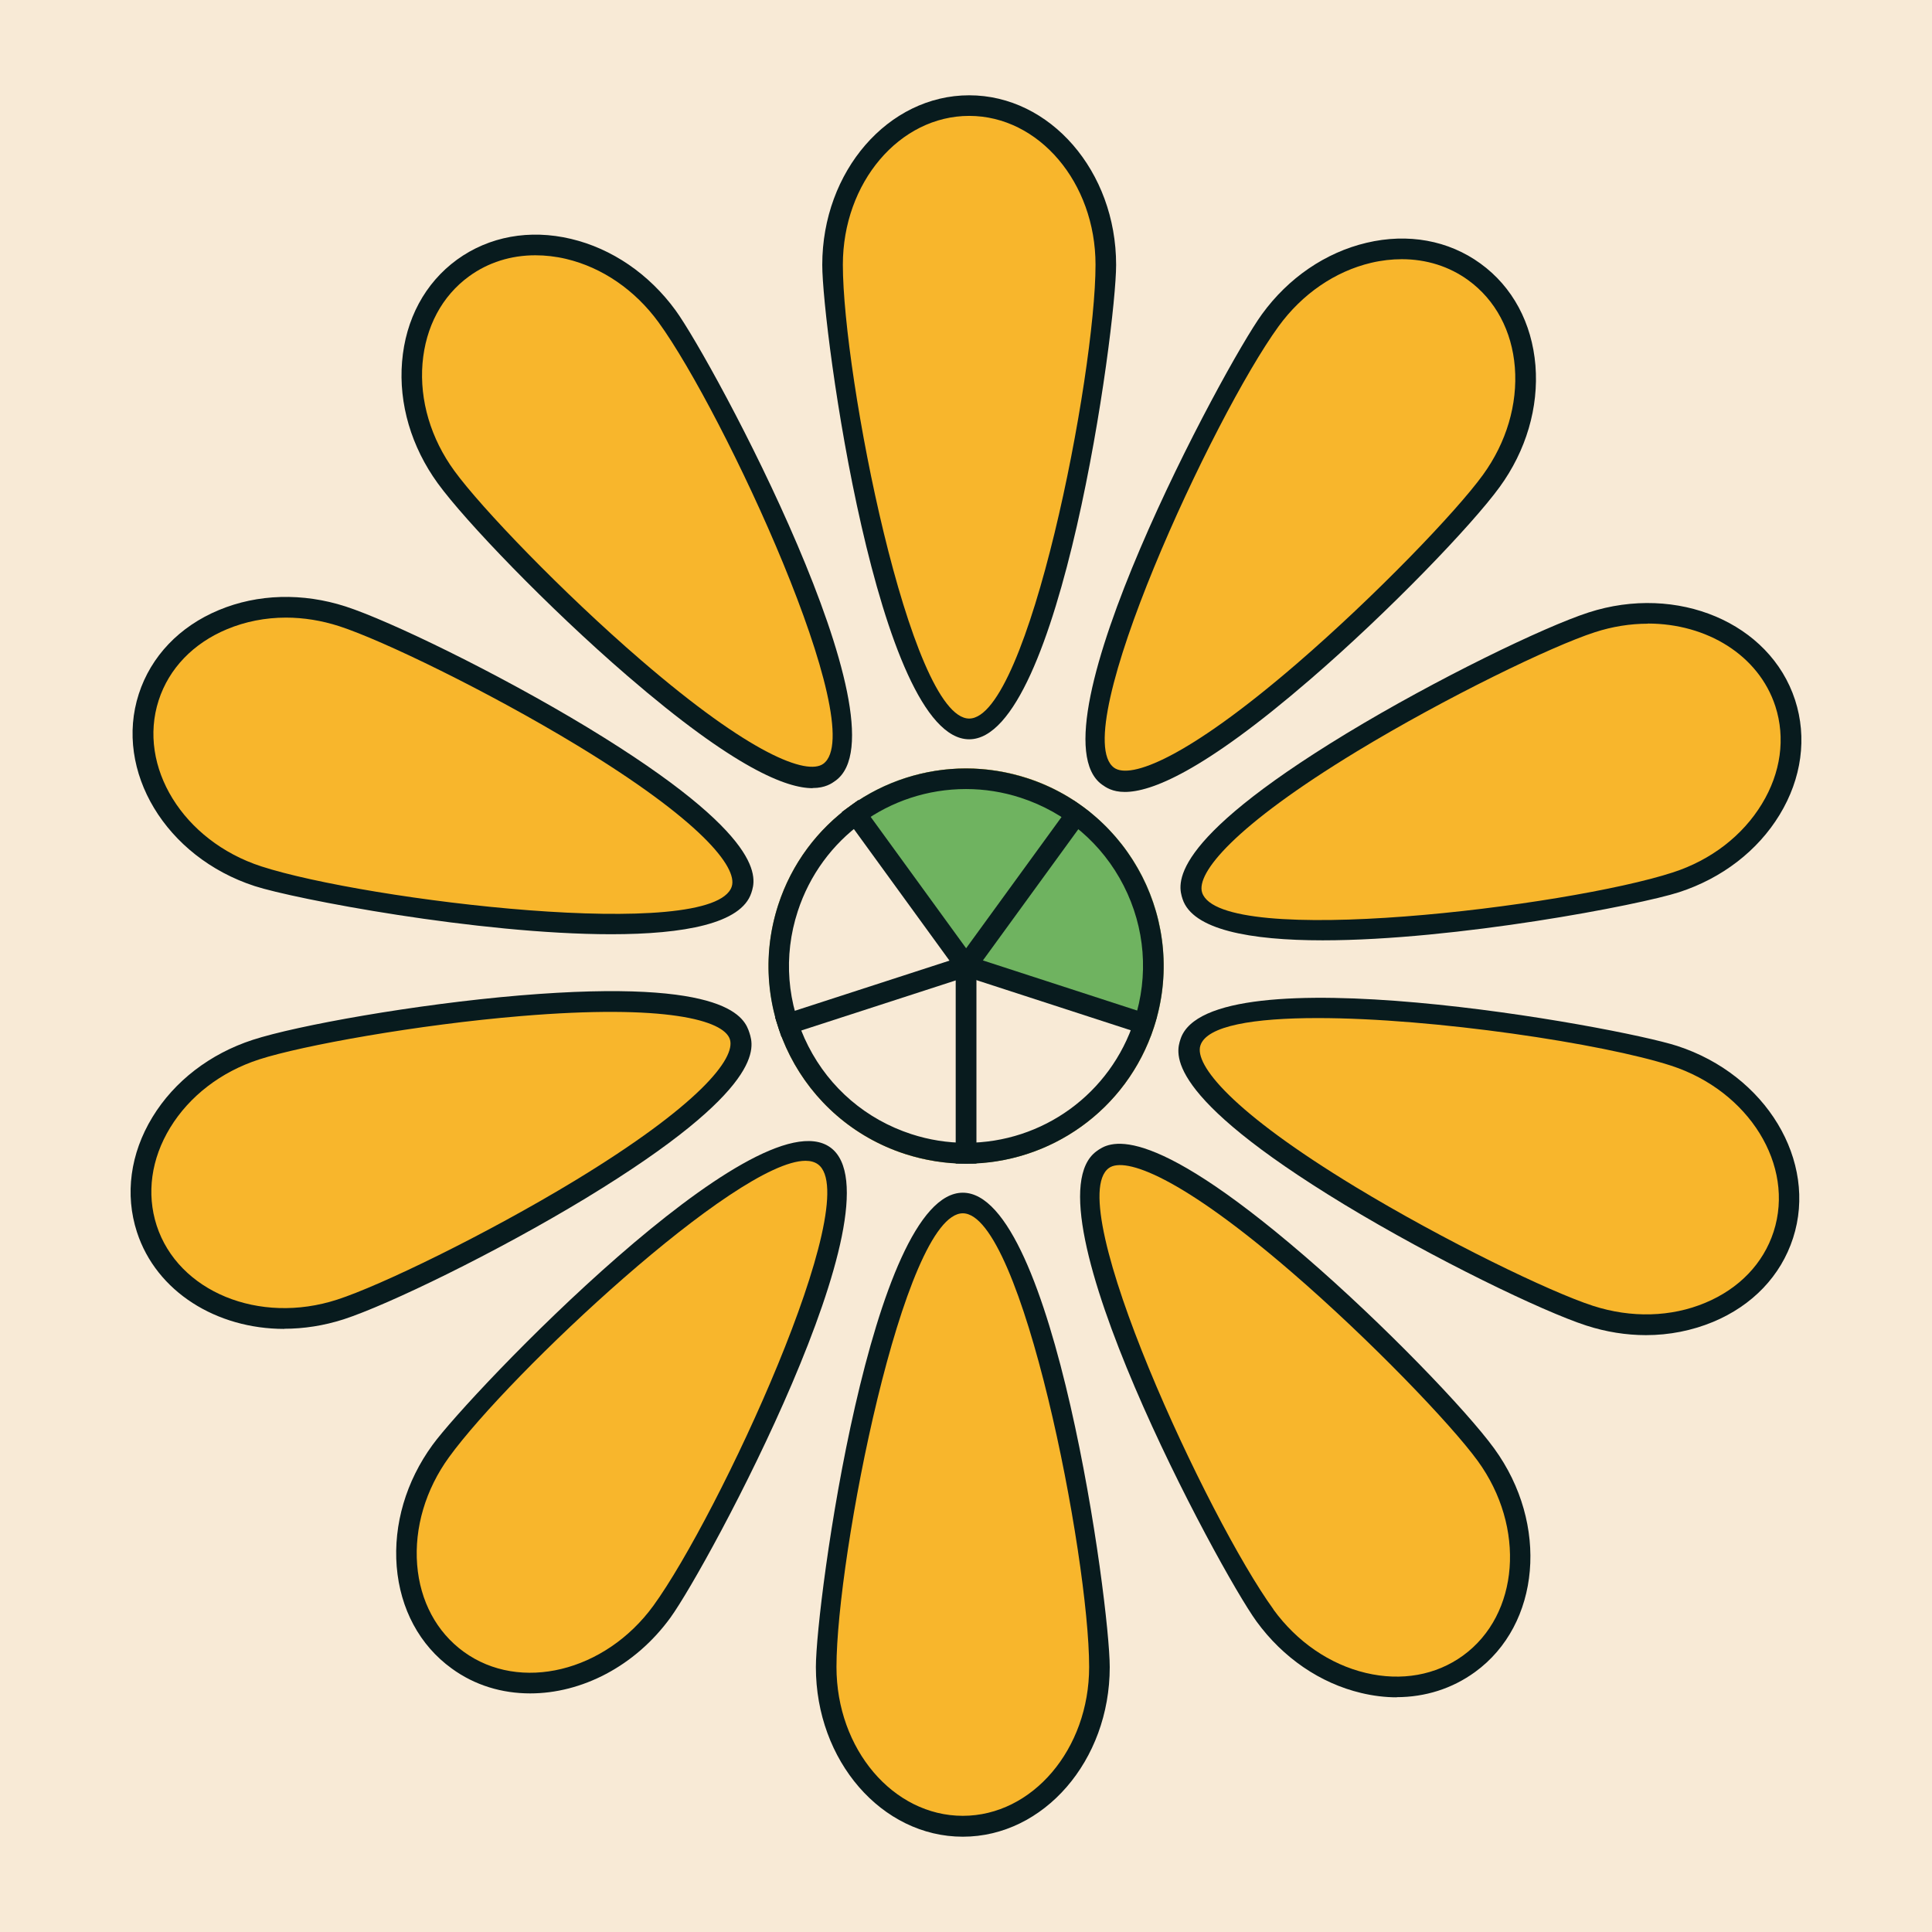
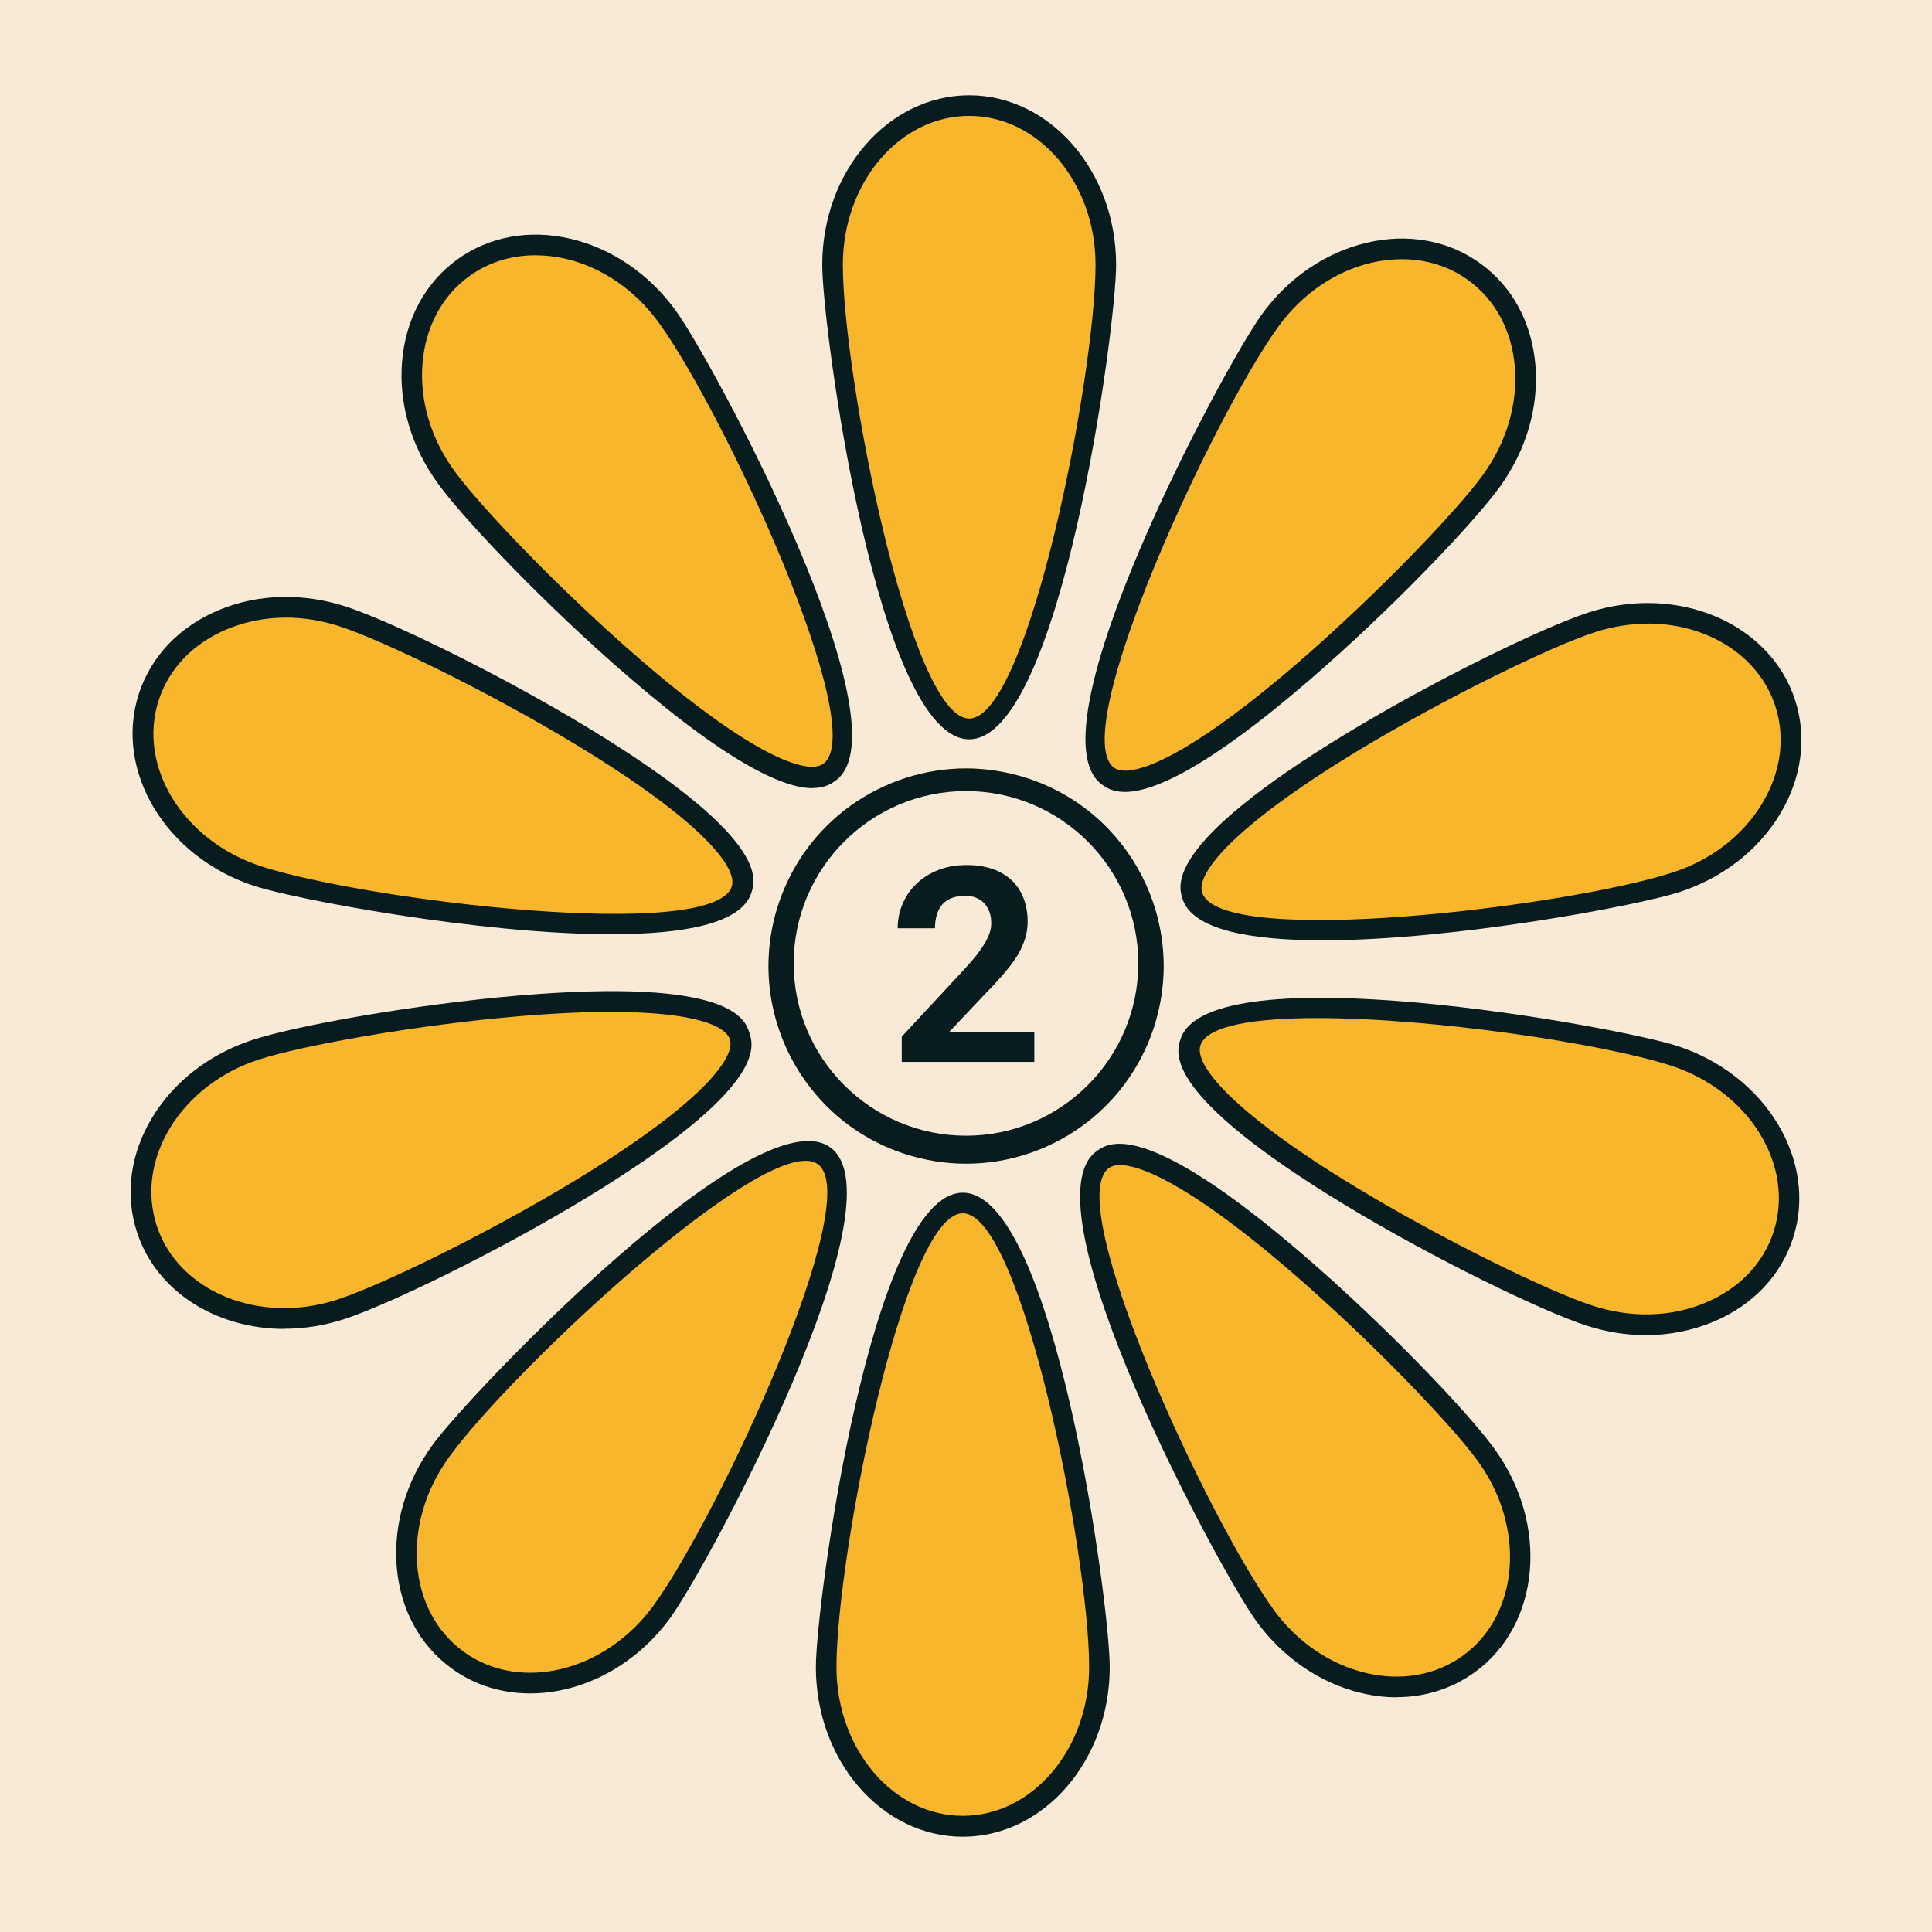
<svg xmlns="http://www.w3.org/2000/svg" id="Layer_2" data-name="Layer 2" viewBox="0 0 133.2 133.2">
  <defs>
    <style>
      .cls-1 {
        fill: #f8ead6;
      }

      .cls-2 {
        fill: #e6a631;
      }

      .cls-3 {
        fill: #f8b62c;
      }

      .cls-4 {
        fill: #081b1e;
      }
- 
-       .cls-5 {
-         fill: #6fb360;
-       }
    </style>
  </defs>
  <g id="Art">
-     <g>
-       <rect class="cls-1" width="133.2" height="133.2" />
-       <path class="cls-5" d="M80.23,66.6c0,7.52-6.1,13.62-13.62,13.62s-13.62-6.1-13.62-13.62,6.1-13.62,13.62-13.62,13.62,6.1,13.62,13.62" />
-       <path class="cls-3" d="M56.96,114.94c0-6.06,4.22-32,9.42-32s9.42,25.94,9.42,32-4.22,10.98-9.42,10.98-9.42-4.91-9.42-10.98" />
-       <path class="cls-4" d="M66.38,126.63c-5.59,0-10.13-5.24-10.13-11.69,0-4.39,3.84-32.71,10.13-32.71s10.13,28.32,10.13,32.71c0,6.45-4.55,11.69-10.13,11.69ZM66.38,83.65c-4.08,0-8.71,23.67-8.71,31.28,0,5.66,3.91,10.26,8.71,10.26s8.71-4.6,8.71-10.26c0-7.62-4.63-31.28-8.71-31.28Z" />
-       <path class="cls-3" d="M30.39,100.04c3.56-4.91,22.22-23.41,26.43-20.35,4.21,3.06-7.62,26.52-11.19,31.43-3.56,4.9-9.87,6.4-14.08,3.34-4.21-3.06-4.73-9.51-1.17-14.42" />
-       <path class="cls-4" d="M36.55,116.75c-1.93,0-3.81-.55-5.41-1.72-2.21-1.6-3.55-4.1-3.79-7.03-.23-2.89.64-5.87,2.47-8.38,2.58-3.55,22.33-24.21,27.43-20.51,5.09,3.7-8.45,28.87-11.03,32.42-2.45,3.37-6.14,5.22-9.66,5.22ZM55.54,80.03c-4.76,0-20.41,14.68-24.58,20.43h0c-1.62,2.23-2.4,4.87-2.2,7.42.2,2.51,1.34,4.64,3.21,6,3.88,2.82,9.75,1.39,13.08-3.18,4.47-6.16,14.64-28.04,11.34-30.43-.22-.16-.51-.24-.85-.24Z" />
-       <path class="cls-3" d="M17.65,72.37c5.77-1.87,31.74-5.88,33.34-.93,1.61,4.95-21.75,16.98-27.52,18.85-5.77,1.87-11.74-.62-13.35-5.57-1.61-4.95,1.76-10.48,7.53-12.35" />
-       <path class="cls-4" d="M19.6,91.62c-4.66,0-8.82-2.55-10.16-6.68-.84-2.59-.46-5.41,1.07-7.92,1.51-2.48,3.97-4.37,6.92-5.33,3.05-.99,11.17-2.45,18.39-3.06,14.61-1.22,15.54,1.64,15.85,2.58.3.94,1.23,3.8-11.3,11.41-6.2,3.76-13.63,7.35-16.68,8.34-1.37.44-2.75.65-4.09.65ZM17.87,73.04c-2.63.85-4.81,2.53-6.14,4.71-1.31,2.15-1.64,4.54-.93,6.74,1.48,4.56,7.07,6.86,12.45,5.11,2.97-.96,10.26-4.49,16.38-8.2,8.53-5.18,11.12-8.43,10.69-9.75-.43-1.32-4.43-2.43-14.38-1.6-7.13.59-15.1,2.03-18.07,2.99h0Z" />
-       <path class="cls-3" d="M23.61,42.49c5.77,1.87,29.13,13.9,27.52,18.85-1.61,4.95-27.58.95-33.34-.93-5.77-1.87-9.14-7.4-7.53-12.35,1.61-4.95,7.58-7.44,13.35-5.57" />
-       <path class="cls-4" d="M42.14,64.41c-9.17,0-21.88-2.44-24.58-3.32-6.13-1.99-9.71-7.94-7.99-13.25.84-2.59,2.8-4.65,5.52-5.78,2.68-1.12,5.78-1.2,8.73-.25,3.05.99,10.47,4.58,16.68,8.34,12.54,7.61,11.61,10.47,11.3,11.41-.69,2.12-4.65,2.85-9.67,2.85ZM19.72,42.58c-1.42,0-2.8.27-4.07.8-2.33.97-4,2.71-4.71,4.9-1.48,4.57,1.69,9.7,7.07,11.45,7.24,2.35,31.18,5.26,32.44,1.39.43-1.32-2.15-4.57-10.69-9.75-6.12-3.71-13.41-7.24-16.38-8.2h0c-1.21-.39-2.45-.59-3.67-.59Z" />
-       <path class="cls-3" d="M45.99,21.82c3.56,4.91,15.4,28.36,11.19,31.42-4.21,3.06-22.87-15.44-26.43-20.35-3.56-4.9-3.04-11.36,1.17-14.42,4.21-3.06,10.51-1.56,14.07,3.34" />
-       <path class="cls-4" d="M56.02,54.34c-1.77,0-5.32-1.32-12.76-7.74-5.5-4.74-11.2-10.69-13.08-13.28-1.82-2.51-2.7-5.48-2.46-8.38.24-2.93,1.58-5.43,3.79-7.04,2.21-1.6,5-2.11,7.86-1.43,2.82.67,5.38,2.42,7.21,4.93h0c2.58,3.55,16.12,28.72,11.03,32.42-.26.19-.71.51-1.58.51ZM36.91,17.6c-1.68,0-3.25.49-4.57,1.45-1.87,1.36-3,3.49-3.21,6-.21,2.55.57,5.19,2.2,7.42,1.84,2.53,7.44,8.37,12.86,13.04,7.56,6.52,11.45,7.96,12.57,7.15,3.3-2.4-6.87-24.26-11.35-30.43h0c-1.62-2.23-3.89-3.79-6.38-4.38-.72-.17-1.43-.25-2.12-.25Z" />
-       <path class="cls-3" d="M76.24,18.26c0,6.06-4.22,32-9.42,32s-9.42-25.94-9.42-32,4.22-10.98,9.42-10.98,9.42,4.91,9.42,10.98" />
-       <path class="cls-4" d="M66.82,50.97c-6.3,0-10.13-28.32-10.13-32.71,0-6.45,4.55-11.69,10.13-11.69s10.13,5.24,10.13,11.69c0,4.39-3.84,32.71-10.13,32.71ZM66.82,7.99c-4.8,0-8.71,4.6-8.71,10.26,0,7.62,4.63,31.29,8.71,31.29s8.71-23.67,8.71-31.29c0-5.66-3.91-10.26-8.71-10.26Z" />
-       <path class="cls-3" d="M102.82,33.16c-3.56,4.91-22.22,23.41-26.43,20.35-4.21-3.06,7.62-26.52,11.19-31.43,3.56-4.9,9.87-6.4,14.08-3.34,4.21,3.06,4.73,9.51,1.17,14.42" />
-       <path class="cls-4" d="M77.55,54.6c-.87,0-1.31-.32-1.58-.51-5.09-3.7,8.45-28.87,11.03-32.42,1.82-2.51,4.38-4.26,7.21-4.93,2.86-.68,5.66-.17,7.86,1.43,2.21,1.6,3.55,4.1,3.79,7.03.23,2.89-.64,5.87-2.47,8.38-1.88,2.59-7.59,8.55-13.08,13.28-7.44,6.42-10.99,7.74-12.76,7.74ZM96.65,17.87c-.69,0-1.4.08-2.12.25-2.49.59-4.76,2.15-6.38,4.38-4.48,6.16-14.64,28.03-11.34,30.43,1.12.81,5.01-.64,12.57-7.15,5.42-4.67,11.03-10.51,12.86-13.04h0c1.62-2.23,2.4-4.87,2.2-7.42-.2-2.51-1.34-4.64-3.21-6-1.32-.96-2.9-1.45-4.58-1.45Z" />
-       <path class="cls-3" d="M115.56,60.83c-5.77,1.87-31.74,5.88-33.34.93-1.61-4.95,21.75-16.98,27.52-18.85,5.77-1.87,11.74.62,13.35,5.57,1.61,4.95-1.76,10.48-7.53,12.35" />
-       <path class="cls-4" d="M91.2,64.83c-5.02,0-8.98-.73-9.67-2.85-.3-.94-1.23-3.8,11.3-11.41,6.2-3.76,13.63-7.35,16.68-8.34,6.13-1.99,12.52.71,14.25,6.03.84,2.59.46,5.41-1.07,7.92-1.51,2.48-3.97,4.37-6.92,5.33h0c-2.7.88-15.4,3.32-24.58,3.32ZM113.61,43c-1.2,0-2.43.19-3.66.59-2.97.96-10.26,4.49-16.38,8.2-8.53,5.18-11.12,8.43-10.69,9.75,1.26,3.88,25.2.97,32.45-1.39,2.63-.85,4.81-2.53,6.14-4.72,1.31-2.15,1.64-4.54.93-6.74-1.15-3.53-4.74-5.7-8.79-5.7Z" />
-       <path class="cls-3" d="M109.59,90.71c-5.77-1.87-29.13-13.9-27.52-18.85,1.61-4.95,27.58-.95,33.34.93,5.77,1.87,9.14,7.4,7.53,12.35-1.61,4.95-7.58,7.44-13.35,5.57" />
-       <path class="cls-4" d="M113.48,92.05c-1.36,0-2.75-.22-4.11-.66-3.05-.99-10.47-4.58-16.68-8.34-12.54-7.61-11.61-10.47-11.3-11.41,1.95-5.99,30.07-.88,34.24.47,6.13,1.99,9.71,7.94,7.99,13.25-.84,2.6-2.8,4.65-5.52,5.78-1.45.6-3.02.91-4.62.91ZM90.84,70.19c-4.37,0-7.64.52-8.08,1.89-.43,1.32,2.15,4.57,10.69,9.75,6.12,3.71,13.41,7.24,16.38,8.2,2.63.85,5.38.78,7.74-.21,2.33-.97,4-2.71,4.71-4.9,1.48-4.57-1.69-9.7-7.07-11.45-4.69-1.52-16.36-3.28-24.36-3.28Z" />
-       <path class="cls-3" d="M87.21,111.38c-3.56-4.91-15.4-28.36-11.19-31.42,4.21-3.06,22.87,15.44,26.43,20.35,3.56,4.9,3.04,11.36-1.17,14.42-4.21,3.06-10.51,1.56-14.07-3.34" />
-       <path class="cls-4" d="M96.3,117.02c-.8,0-1.63-.1-2.46-.3-2.82-.67-5.38-2.42-7.21-4.93h0c-2.58-3.55-16.12-28.72-11.03-32.42.8-.58,3.23-2.35,14.34,7.22,5.49,4.73,11.2,10.69,13.08,13.28,3.79,5.21,3.19,12.13-1.33,15.41-1.57,1.14-3.43,1.73-5.41,1.73ZM87.79,110.96c1.62,2.23,3.89,3.79,6.38,4.38,2.45.58,4.83.16,6.7-1.2,3.88-2.82,4.34-8.84,1.01-13.42-1.84-2.53-7.44-8.37-12.86-13.04-7.56-6.52-11.46-7.96-12.57-7.15-3.3,2.4,6.87,24.27,11.35,30.43h0Z" />
-       <path class="cls-1" d="M55.11,71.02c.15.4.33.79.52,1.17,1.49,2.93,4.04,5.11,7.17,6.12,1.03.33,2.09.52,3.16.58v-11.4l-10.85,3.52Z" />
-       <path class="cls-5" d="M74.36,57.04l-6.7,9.22,10.83,3.52c1.28-4.79-.46-9.75-4.14-12.74Z" />
-       <path class="cls-1" d="M67.26,78.9c4.86-.25,9.09-3.33,10.84-7.88l-10.84-3.52v11.4Z" />
-       <path class="cls-5" d="M73.3,56.28c-.88-.57-1.84-1.05-2.89-1.39-1.24-.4-2.52-.61-3.81-.61-2.45,0-4.76.72-6.7,1.99l6.7,9.23,6.7-9.22Z" />
-       <path class="cls-1" d="M58.85,57.03c-1.8,1.46-3.2,3.44-3.96,5.76-.75,2.3-.8,4.71-.18,6.99l10.84-3.52-6.7-9.23Z" />
-       <path class="cls-2" d="M53.87,71.42h0s-.02-.07-.04-.1l.03.1Z" />
-       <path class="cls-2" d="M65.96,66.81l-.4-.55-10.84,3.52c.11.42.24.83.4,1.24l10.85-3.52v-.69Z" />
-       <path class="cls-2" d="M66.21,66.05l.4-.55-6.7-9.23c-.36.24-.72.49-1.05.77l6.7,9.23.65-.21Z" />
-       <path class="cls-2" d="M59.13,55.2l-1.05.77v.02c.35-.27.71-.53,1.07-.76l-.02-.02Z" />
-       <polygon class="cls-2" points="66.61 66.6 66.08 66.22 66.21 66.05 65.55 66.26 65.96 66.81 65.96 66.6 66.61 66.6" />
-       <path class="cls-2" d="M79.34,71.42l.04-.12s-.03.08-.05.12h0Z" />
-       <path class="cls-2" d="M67.26,66.81v.69l10.84,3.52c.08-.2.16-.4.23-.61.07-.21.11-.42.17-.63l-10.83-3.52-.4.55Z" />
-       <path class="cls-2" d="M66.61,67.28l-.65.21v11.4c.22.01.44.03.65.03s.43-.01.65-.03v-11.4l-.65-.21Z" />
-       <polygon class="cls-2" points="66.61 66.6 66.08 66.98 65.96 66.81 65.96 67.5 66.61 67.28 66.41 67.22 66.61 66.6" />
-       <polygon class="cls-2" points="66.61 66.6 65.96 66.6 65.96 66.81 66.08 66.98 66.61 66.6" />
-       <polygon class="cls-2" points="66.61 66.6 66.81 67.22 66.61 67.28 67.26 67.5 67.26 66.81 67.13 66.98 66.61 66.6" />
-       <polygon class="cls-2" points="66.61 66.6 66.41 67.22 66.61 67.28 66.81 67.22 66.61 66.6" />
-       <path class="cls-2" d="M75.13,55.98l-.13-.1s.09.07.13.1h0Z" />
-       <path class="cls-2" d="M74.07,55.21h0s.06.04.09.06l-.08-.06Z" />
-       <path class="cls-2" d="M67.01,66.05l.65.21,6.7-9.22c-.34-.27-.69-.53-1.05-.76l-6.7,9.22.4.55Z" />
-       <polygon class="cls-2" points="66.61 66.6 66.81 65.98 67.01 66.05 66.61 65.49 66.21 66.05 66.41 65.98 66.61 66.6" />
-       <polygon class="cls-2" points="66.61 66.6 66.41 65.98 66.21 66.05 66.08 66.22 66.61 66.6" />
-       <polygon class="cls-2" points="67.13 66.22 66.61 66.6 67.26 66.6 67.26 66.81 67.66 66.26 67.01 66.05 67.13 66.22" />
-       <polygon class="cls-2" points="66.61 66.6 67.13 66.22 67.01 66.05 66.81 65.98 66.61 66.6" />
-       <polygon class="cls-2" points="66.61 66.6 67.13 66.98 67.26 66.81 67.26 66.6 66.61 66.6" />
-       <path class="cls-2" d="M74.16,55.28l.84.61c-.27-.21-.55-.42-.84-.61Z" />
-       <path class="cls-2" d="M79.56,70.81c.04-.14.07-.28.11-.41l-.29.9c.06-.16.13-.32.18-.49Z" />
-       <path class="cls-2" d="M66.61,54.28c1.29,0,2.57.2,3.81.61,1.05.34,2.01.82,2.89,1.39l.77-1.06c-.99-.65-2.07-1.19-3.25-1.57-1.4-.45-2.82-.67-4.21-.67-2.68,0-5.27.81-7.46,2.24l.76,1.05c1.95-1.26,4.26-1.99,6.7-1.99Z" />
-       <path class="cls-2" d="M54.71,69.78c-.61-2.28-.56-4.69.18-6.99.76-2.33,2.16-4.3,3.96-5.76l-.76-1.05c-2,1.6-3.58,3.79-4.43,6.41-.98,3.03-.84,6.15.19,8.93l-.37-1.13,1.24-.4Z" />
-       <path class="cls-2" d="M62.8,78.32c-3.13-1.02-5.68-3.19-7.17-6.12-.2-.38-.37-.78-.52-1.17l-1.23.4c1.41,3.73,4.44,6.81,8.52,8.13,1.18.38,2.37.59,3.56.64v-1.3c-1.07-.06-2.13-.25-3.16-.58Z" />
-       <path class="cls-2" d="M67.26,78.9v1.3c5.28-.25,10.12-3.59,12.08-8.78l-1.24-.4c-1.75,4.55-5.98,7.62-10.84,7.88Z" />
-       <path class="cls-2" d="M78.49,69.78l1.24.4c1.46-5.35-.48-10.88-4.61-14.19l-.77,1.06c3.68,2.99,5.42,7.95,4.14,12.74Z" />
-       <path class="cls-2" d="M54.71,69.78l-1.24.4.37,1.13s.02.07.04.1l1.23-.4c-.16-.41-.29-.82-.4-1.24Z" />
-       <path class="cls-2" d="M59.9,56.26l-.76-1.05c-.36.24-.72.49-1.06.76l.76,1.05c.34-.27.69-.53,1.05-.77Z" />
-       <path class="cls-2" d="M78.49,69.78c-.06.21-.1.42-.17.63-.07.21-.15.41-.23.61l1.24.4s.03-.08.05-.12l.29-.9c.02-.07.04-.14.06-.22l-1.24-.4Z" />
-       <path class="cls-2" d="M74.36,57.04l.77-1.06s-.09-.07-.13-.1l-.84-.61s-.06-.04-.09-.06l-.77,1.06c.37.24.72.49,1.05.76Z" />
-       <rect class="cls-4" x="53.33" y="67.99" width="13.6" height="1.43" transform="translate(-18.27 21.91) rotate(-17.97)" />
-       <rect class="cls-4" x="61.89" y="54.28" width="1.43" height="13.62" transform="translate(-23.95 48.46) rotate(-36)" />
-       <rect class="cls-4" x="72.36" y="61.9" width="1.43" height="13.6" transform="translate(-14.85 116.96) rotate(-72)" />
-       <rect class="cls-4" x="65.89" y="66.6" width="1.43" height="13.62" />
-       <rect class="cls-4" x="63.8" y="60.39" width="13.6" height="1.43" transform="translate(-20.34 82.27) rotate(-53.98)" />
-       <path class="cls-4" d="M66.6,54.4h0c1.28,0,2.54.2,3.77.6,3.1,1.01,5.62,3.16,7.1,6.06,1.48,2.9,1.74,6.21.73,9.3-1.64,5.04-6.3,8.43-11.6,8.43-1.28,0-2.54-.2-3.77-.6-3.1-1.01-5.62-3.16-7.1-6.06-1.48-2.9-1.74-6.21-.73-9.3,1.64-5.04,6.3-8.43,11.6-8.43M66.6,52.98c-5.74,0-11.08,3.66-12.95,9.42-2.32,7.15,1.59,14.84,8.75,17.16,1.4.45,2.82.67,4.21.67,5.74,0,11.08-3.66,12.95-9.42,2.32-7.15-1.59-14.84-8.75-17.16-1.4-.45-2.82-.67-4.21-.67h0Z" />
-     </g>
+     <rect class="cls-1" width="133.2" height="133.2" />
+     <path class="cls-4" d="M62.17,73.22v-1.75l4.33-4.66c.34-.37.62-.7.86-1,.23-.3.42-.58.57-.83.14-.25.24-.48.31-.69.07-.21.1-.42.1-.63,0-.3-.04-.57-.13-.8-.09-.23-.21-.43-.36-.6-.16-.16-.35-.28-.57-.37-.22-.09-.46-.13-.72-.13-.34,0-.65.05-.91.14-.26.1-.48.24-.65.42-.18.19-.31.43-.4.71s-.14.6-.14.97h-2.57c0-.59.11-1.16.34-1.69.23-.53.55-1,.97-1.39.41-.4.91-.71,1.5-.94.59-.23,1.23-.34,1.95-.34s1.28.1,1.81.28c.52.19.96.46,1.32.8.35.34.62.76.8,1.24.18.48.27,1.01.27,1.6,0,.44-.07.86-.21,1.26-.14.4-.33.8-.58,1.19-.26.39-.57.79-.92,1.2-.36.41-.75.84-1.19,1.28l-2.52,2.67h5.88v2.05h-9.14Z" />
+     <path class="cls-3" d="M56.96,114.94c0-6.06,4.22-32,9.42-32s9.42,25.94,9.42,32-4.22,10.98-9.42,10.98-9.42-4.91-9.42-10.98" />
+     <path class="cls-4" d="M66.38,126.63c-5.59,0-10.13-5.24-10.13-11.69,0-4.39,3.84-32.71,10.13-32.71s10.13,28.32,10.13,32.71c0,6.45-4.55,11.69-10.13,11.69ZM66.38,83.65c-4.08,0-8.71,23.67-8.71,31.28,0,5.66,3.91,10.26,8.71,10.26s8.71-4.6,8.71-10.26c0-7.62-4.63-31.28-8.71-31.28Z" />
+     <path class="cls-3" d="M30.39,100.04c3.56-4.91,22.22-23.41,26.43-20.35,4.21,3.06-7.62,26.52-11.19,31.43-3.56,4.9-9.87,6.4-14.08,3.34-4.21-3.06-4.73-9.51-1.17-14.42" />
+     <path class="cls-4" d="M36.55,116.75c-1.93,0-3.81-.55-5.41-1.72-2.21-1.6-3.55-4.1-3.79-7.03-.23-2.89.64-5.87,2.47-8.38,2.58-3.55,22.33-24.21,27.43-20.51,5.09,3.7-8.45,28.87-11.03,32.42-2.45,3.37-6.14,5.22-9.66,5.22ZM55.54,80.03c-4.76,0-20.41,14.68-24.58,20.43h0c-1.62,2.23-2.4,4.87-2.2,7.42.2,2.51,1.34,4.64,3.21,6,3.88,2.82,9.75,1.39,13.08-3.18,4.47-6.16,14.64-28.04,11.34-30.43-.22-.16-.51-.24-.85-.24Z" />
+     <path class="cls-3" d="M17.65,72.37c5.77-1.87,31.74-5.88,33.34-.93,1.61,4.95-21.75,16.98-27.52,18.85-5.77,1.87-11.74-.62-13.35-5.57-1.61-4.95,1.76-10.48,7.53-12.35" />
+     <path class="cls-4" d="M19.6,91.62c-4.66,0-8.82-2.55-10.16-6.68-.84-2.59-.46-5.41,1.07-7.92,1.51-2.48,3.97-4.37,6.92-5.33,3.05-.99,11.17-2.45,18.39-3.06,14.61-1.22,15.54,1.64,15.85,2.58.3.94,1.23,3.8-11.3,11.41-6.2,3.76-13.63,7.35-16.68,8.34-1.37.44-2.75.65-4.09.65ZM17.87,73.04c-2.63.85-4.81,2.53-6.14,4.71-1.31,2.15-1.64,4.54-.93,6.74,1.48,4.56,7.07,6.86,12.45,5.11,2.97-.96,10.26-4.49,16.38-8.2,8.53-5.18,11.12-8.43,10.69-9.75-.43-1.32-4.43-2.43-14.38-1.6-7.13.59-15.1,2.03-18.07,2.99h0Z" />
+     <path class="cls-3" d="M23.61,42.49c5.77,1.87,29.13,13.9,27.52,18.85-1.61,4.95-27.58.95-33.34-.93-5.77-1.87-9.14-7.4-7.53-12.35,1.61-4.95,7.58-7.44,13.35-5.57" />
+     <path class="cls-4" d="M42.14,64.41c-9.17,0-21.88-2.44-24.58-3.32-6.13-1.99-9.71-7.94-7.99-13.25.84-2.59,2.8-4.65,5.52-5.78,2.68-1.12,5.78-1.2,8.73-.25,3.05.99,10.47,4.58,16.68,8.34,12.54,7.61,11.61,10.47,11.3,11.41-.69,2.12-4.65,2.85-9.67,2.85ZM19.72,42.58c-1.42,0-2.8.27-4.07.8-2.33.97-4,2.71-4.71,4.9-1.48,4.57,1.69,9.7,7.07,11.45,7.24,2.35,31.18,5.26,32.44,1.39.43-1.32-2.15-4.57-10.69-9.75-6.12-3.71-13.41-7.24-16.38-8.2h0c-1.21-.39-2.45-.59-3.67-.59Z" />
+     <path class="cls-3" d="M45.99,21.82c3.56,4.91,15.4,28.36,11.19,31.42-4.21,3.06-22.87-15.44-26.43-20.35-3.56-4.9-3.04-11.36,1.17-14.42,4.21-3.06,10.51-1.56,14.07,3.34" />
+     <path class="cls-4" d="M56.02,54.34c-1.77,0-5.32-1.32-12.76-7.74-5.5-4.74-11.2-10.69-13.08-13.28-1.82-2.51-2.7-5.48-2.46-8.38.24-2.93,1.58-5.43,3.79-7.04,2.21-1.6,5-2.11,7.86-1.43,2.82.67,5.38,2.42,7.21,4.93h0c2.58,3.55,16.12,28.72,11.03,32.42-.26.19-.71.51-1.58.51ZM36.91,17.6c-1.68,0-3.25.49-4.57,1.45-1.87,1.36-3,3.49-3.21,6-.21,2.55.57,5.19,2.2,7.42,1.84,2.53,7.44,8.37,12.86,13.04,7.56,6.52,11.45,7.96,12.57,7.15,3.3-2.4-6.87-24.26-11.35-30.43h0c-1.62-2.23-3.89-3.79-6.38-4.38-.72-.17-1.43-.25-2.12-.25Z" />
+     <path class="cls-3" d="M76.24,18.26c0,6.06-4.22,32-9.42,32s-9.42-25.94-9.42-32,4.22-10.98,9.42-10.98,9.42,4.91,9.42,10.98" />
+     <path class="cls-4" d="M66.82,50.97c-6.3,0-10.13-28.32-10.13-32.71,0-6.45,4.55-11.69,10.13-11.69s10.13,5.24,10.13,11.69c0,4.39-3.84,32.71-10.13,32.71ZM66.82,7.99c-4.8,0-8.71,4.6-8.71,10.26,0,7.62,4.63,31.29,8.71,31.29s8.71-23.67,8.71-31.29c0-5.66-3.91-10.26-8.71-10.26Z" />
+     <path class="cls-3" d="M102.82,33.16c-3.56,4.91-22.22,23.41-26.43,20.35-4.21-3.06,7.62-26.52,11.19-31.43,3.56-4.9,9.87-6.4,14.08-3.34,4.21,3.06,4.73,9.51,1.17,14.42" />
+     <path class="cls-4" d="M77.55,54.6c-.87,0-1.31-.32-1.58-.51-5.09-3.7,8.45-28.87,11.03-32.42,1.82-2.51,4.38-4.26,7.21-4.93,2.86-.68,5.66-.17,7.86,1.43,2.21,1.6,3.55,4.1,3.79,7.03.23,2.89-.64,5.87-2.47,8.38-1.88,2.59-7.59,8.55-13.08,13.28-7.44,6.42-10.99,7.74-12.76,7.74ZM96.65,17.87c-.69,0-1.4.08-2.12.25-2.49.59-4.76,2.15-6.38,4.38-4.48,6.16-14.64,28.03-11.34,30.43,1.12.81,5.01-.64,12.57-7.15,5.42-4.67,11.03-10.51,12.86-13.04h0c1.62-2.23,2.4-4.87,2.2-7.42-.2-2.51-1.34-4.64-3.21-6-1.32-.96-2.9-1.45-4.58-1.45Z" />
+     <path class="cls-3" d="M115.56,60.83c-5.77,1.87-31.74,5.88-33.34.93-1.61-4.95,21.75-16.98,27.52-18.85,5.77-1.87,11.74.62,13.35,5.57,1.61,4.95-1.76,10.48-7.53,12.35" />
+     <path class="cls-4" d="M91.2,64.83c-5.02,0-8.98-.73-9.67-2.85-.3-.94-1.23-3.8,11.3-11.41,6.2-3.76,13.63-7.35,16.68-8.34,6.13-1.99,12.52.71,14.25,6.03.84,2.59.46,5.41-1.07,7.92-1.51,2.48-3.97,4.37-6.92,5.33h0c-2.7.88-15.4,3.32-24.58,3.32ZM113.61,43c-1.2,0-2.43.19-3.66.59-2.97.96-10.26,4.49-16.38,8.2-8.53,5.18-11.12,8.43-10.69,9.75,1.26,3.88,25.2.97,32.45-1.39,2.63-.85,4.81-2.53,6.14-4.72,1.31-2.15,1.64-4.54.93-6.74-1.15-3.53-4.74-5.7-8.79-5.7Z" />
+     <path class="cls-3" d="M109.59,90.71c-5.77-1.87-29.13-13.9-27.52-18.85,1.61-4.95,27.58-.95,33.34.93,5.77,1.87,9.14,7.4,7.53,12.35-1.61,4.95-7.58,7.44-13.35,5.57" />
+     <path class="cls-4" d="M113.48,92.05c-1.36,0-2.75-.22-4.11-.66-3.05-.99-10.47-4.58-16.68-8.34-12.54-7.61-11.61-10.47-11.3-11.41,1.95-5.99,30.07-.88,34.24.47,6.13,1.99,9.71,7.94,7.99,13.25-.84,2.6-2.8,4.65-5.52,5.78-1.45.6-3.02.91-4.62.91ZM90.84,70.19c-4.37,0-7.64.52-8.08,1.89-.43,1.32,2.15,4.57,10.69,9.75,6.12,3.71,13.41,7.24,16.38,8.2,2.63.85,5.38.78,7.74-.21,2.33-.97,4-2.71,4.71-4.9,1.48-4.57-1.69-9.7-7.07-11.45-4.69-1.52-16.36-3.28-24.36-3.28Z" />
+     <path class="cls-3" d="M87.21,111.38c-3.56-4.91-15.4-28.36-11.19-31.42,4.21-3.06,22.87,15.44,26.43,20.35,3.56,4.9,3.04,11.36-1.17,14.42-4.21,3.06-10.51,1.56-14.07-3.34" />
+     <path class="cls-4" d="M96.3,117.02c-.8,0-1.63-.1-2.46-.3-2.82-.67-5.38-2.42-7.21-4.93h0c-2.58-3.55-16.12-28.72-11.03-32.42.8-.58,3.23-2.35,14.34,7.22,5.49,4.73,11.2,10.69,13.08,13.28,3.79,5.21,3.19,12.13-1.33,15.41-1.57,1.14-3.43,1.73-5.41,1.73ZM87.79,110.96c1.62,2.23,3.89,3.79,6.38,4.38,2.45.58,4.83.16,6.7-1.2,3.88-2.82,4.34-8.84,1.01-13.42-1.84-2.53-7.44-8.37-12.86-13.04-7.56-6.52-11.46-7.96-12.57-7.15-3.3,2.4,6.87,24.27,11.35,30.43h0Z" />
+     <path class="cls-2" d="M53.87,71.42h0s-.02-.07-.04-.1l.03.1Z" />
+     <path class="cls-2" d="M59.13,55.2l-1.05.77v.02c.35-.27.71-.53,1.07-.76l-.02-.02Z" />
+     <path class="cls-2" d="M79.34,71.42l.04-.12s-.03.08-.05.12h0Z" />
+     <path class="cls-2" d="M75.13,55.98l-.13-.1s.09.07.13.1h0Z" />
+     <path class="cls-2" d="M74.07,55.21h0s.06.04.09.06l-.08-.06Z" />
+     <path class="cls-2" d="M74.16,55.28l.84.61c-.27-.21-.55-.42-.84-.61Z" />
+     <path class="cls-2" d="M79.56,70.81c.04-.14.07-.28.11-.41l-.29.9c.06-.16.13-.32.18-.49Z" />
+     <path class="cls-2" d="M66.61,54.28c1.29,0,2.57.2,3.81.61,1.05.34,2.01.82,2.89,1.39l.77-1.06c-.99-.65-2.07-1.19-3.25-1.57-1.4-.45-2.82-.67-4.21-.67-2.68,0-5.27.81-7.46,2.24l.76,1.05c1.95-1.26,4.26-1.99,6.7-1.99Z" />
+     <path class="cls-2" d="M54.71,69.78c-.61-2.28-.56-4.69.18-6.99.76-2.33,2.16-4.3,3.96-5.76l-.76-1.05c-2,1.6-3.58,3.79-4.43,6.41-.98,3.03-.84,6.15.19,8.93l-.37-1.13,1.24-.4Z" />
+     <path class="cls-2" d="M62.8,78.32c-3.13-1.02-5.68-3.19-7.17-6.12-.2-.38-.37-.78-.52-1.17l-1.23.4c1.41,3.73,4.44,6.81,8.52,8.13,1.18.38,2.37.59,3.56.64v-1.3c-1.07-.06-2.13-.25-3.16-.58Z" />
+     <path class="cls-2" d="M67.26,78.9v1.3c5.28-.25,10.12-3.59,12.08-8.78l-1.24-.4c-1.75,4.55-5.98,7.62-10.84,7.88Z" />
+     <path class="cls-2" d="M78.49,69.78l1.24.4c1.46-5.35-.48-10.88-4.61-14.19l-.77,1.06c3.68,2.99,5.42,7.95,4.14,12.74Z" />
+     <path class="cls-2" d="M54.71,69.78l-1.24.4.37,1.13s.02.07.04.1l1.23-.4c-.16-.41-.29-.82-.4-1.24Z" />
+     <path class="cls-2" d="M59.9,56.26l-.76-1.05c-.36.24-.72.49-1.06.76l.76,1.05c.34-.27.69-.53,1.05-.77Z" />
+     <path class="cls-2" d="M78.49,69.78c-.06.21-.1.42-.17.63-.07.21-.15.41-.23.61l1.24.4s.03-.08.05-.12l.29-.9c.02-.07.04-.14.06-.22l-1.24-.4Z" />
+     <path class="cls-2" d="M74.36,57.04l.77-1.06s-.09-.07-.13-.1l-.84-.61s-.06-.04-.09-.06l-.77,1.06c.37.24.72.49,1.05.76Z" />
+     <path class="cls-4" d="M66.6,54.4h0c1.28,0,2.54.2,3.77.6,3.1,1.01,5.62,3.16,7.1,6.06,1.48,2.9,1.74,6.21.73,9.3-1.64,5.04-6.3,8.43-11.6,8.43-1.28,0-2.54-.2-3.77-.6-3.1-1.01-5.62-3.16-7.1-6.06-1.48-2.9-1.74-6.21-.73-9.3,1.64-5.04,6.3-8.43,11.6-8.43M66.6,52.98c-5.74,0-11.08,3.66-12.95,9.42-2.32,7.15,1.59,14.84,8.75,17.16,1.4.45,2.82.67,4.21.67,5.74,0,11.08-3.66,12.95-9.42,2.32-7.15-1.59-14.84-8.75-17.16-1.4-.45-2.82-.67-4.21-.67h0Z" />
+     <path class="cls-4" d="M66.6,79.57c-7.25,0-13.14-5.89-13.14-13.14s5.89-13.14,13.14-13.14,13.14,5.89,13.14,13.14-5.89,13.14-13.14,13.14ZM66.6,54.54c-6.55,0-11.88,5.33-11.88,11.88s5.33,11.88,11.88,11.88,11.88-5.33,11.88-11.88-5.33-11.88-11.88-11.88Z" />
  </g>
</svg>
